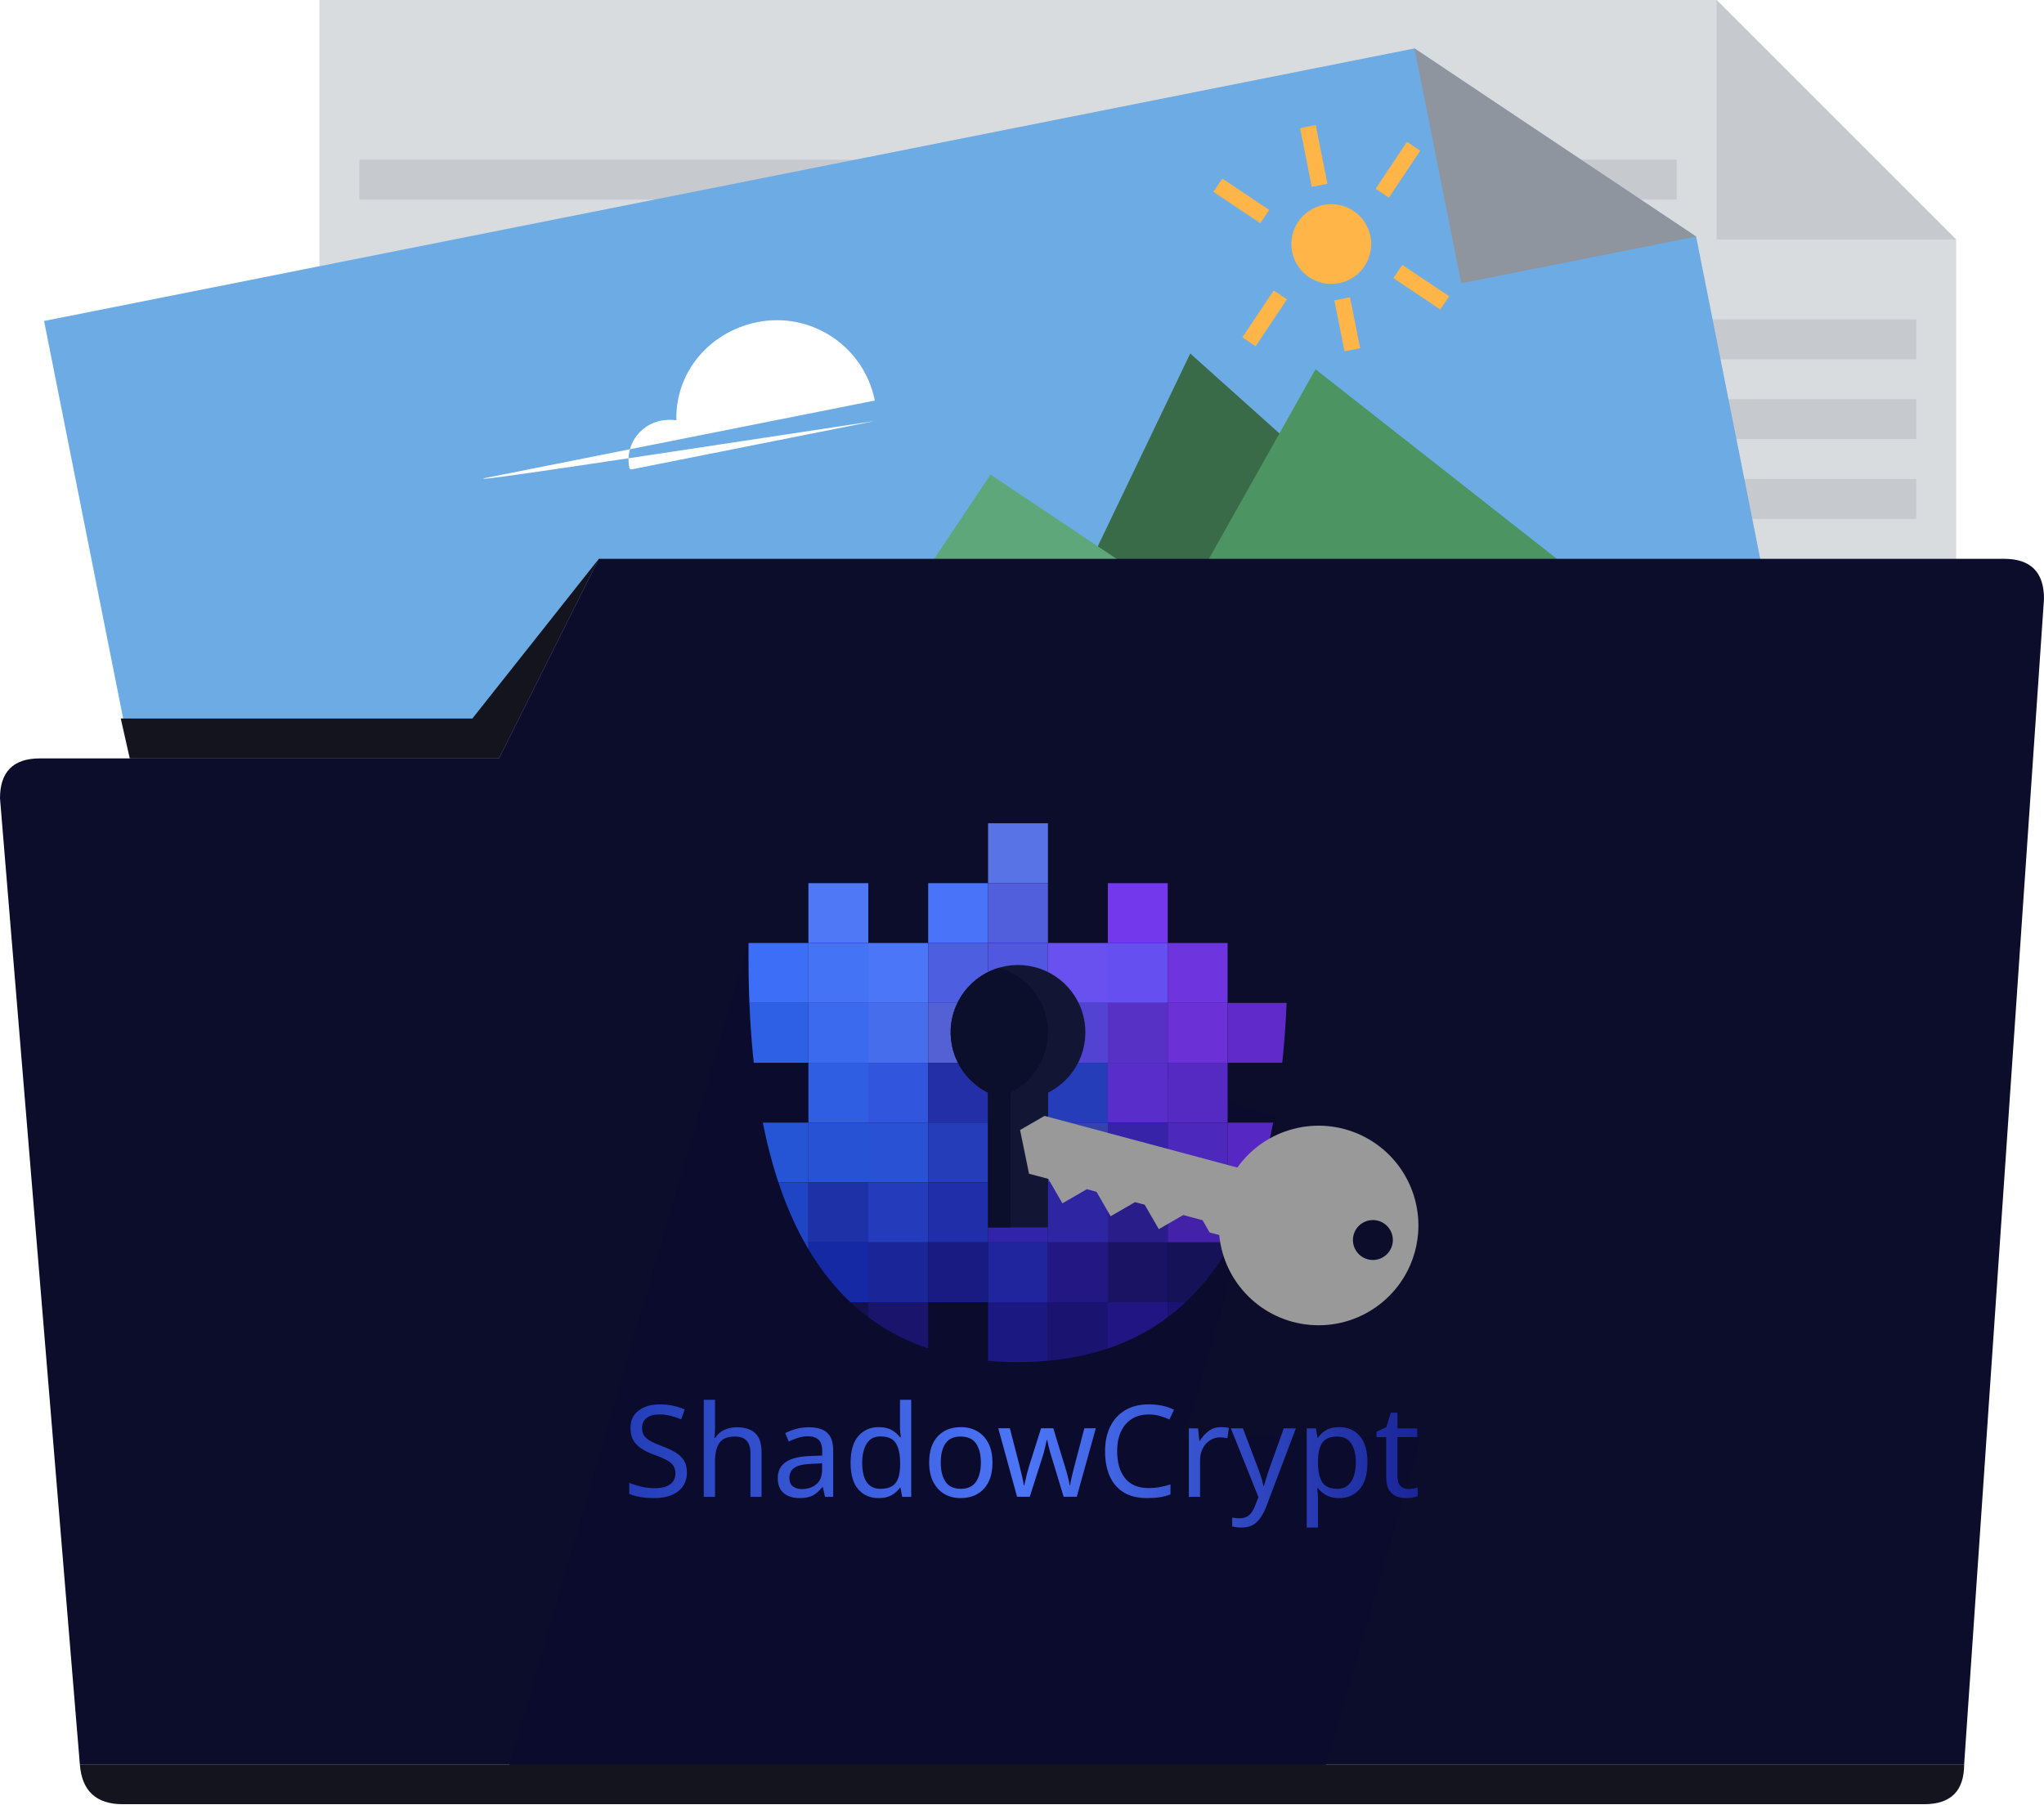
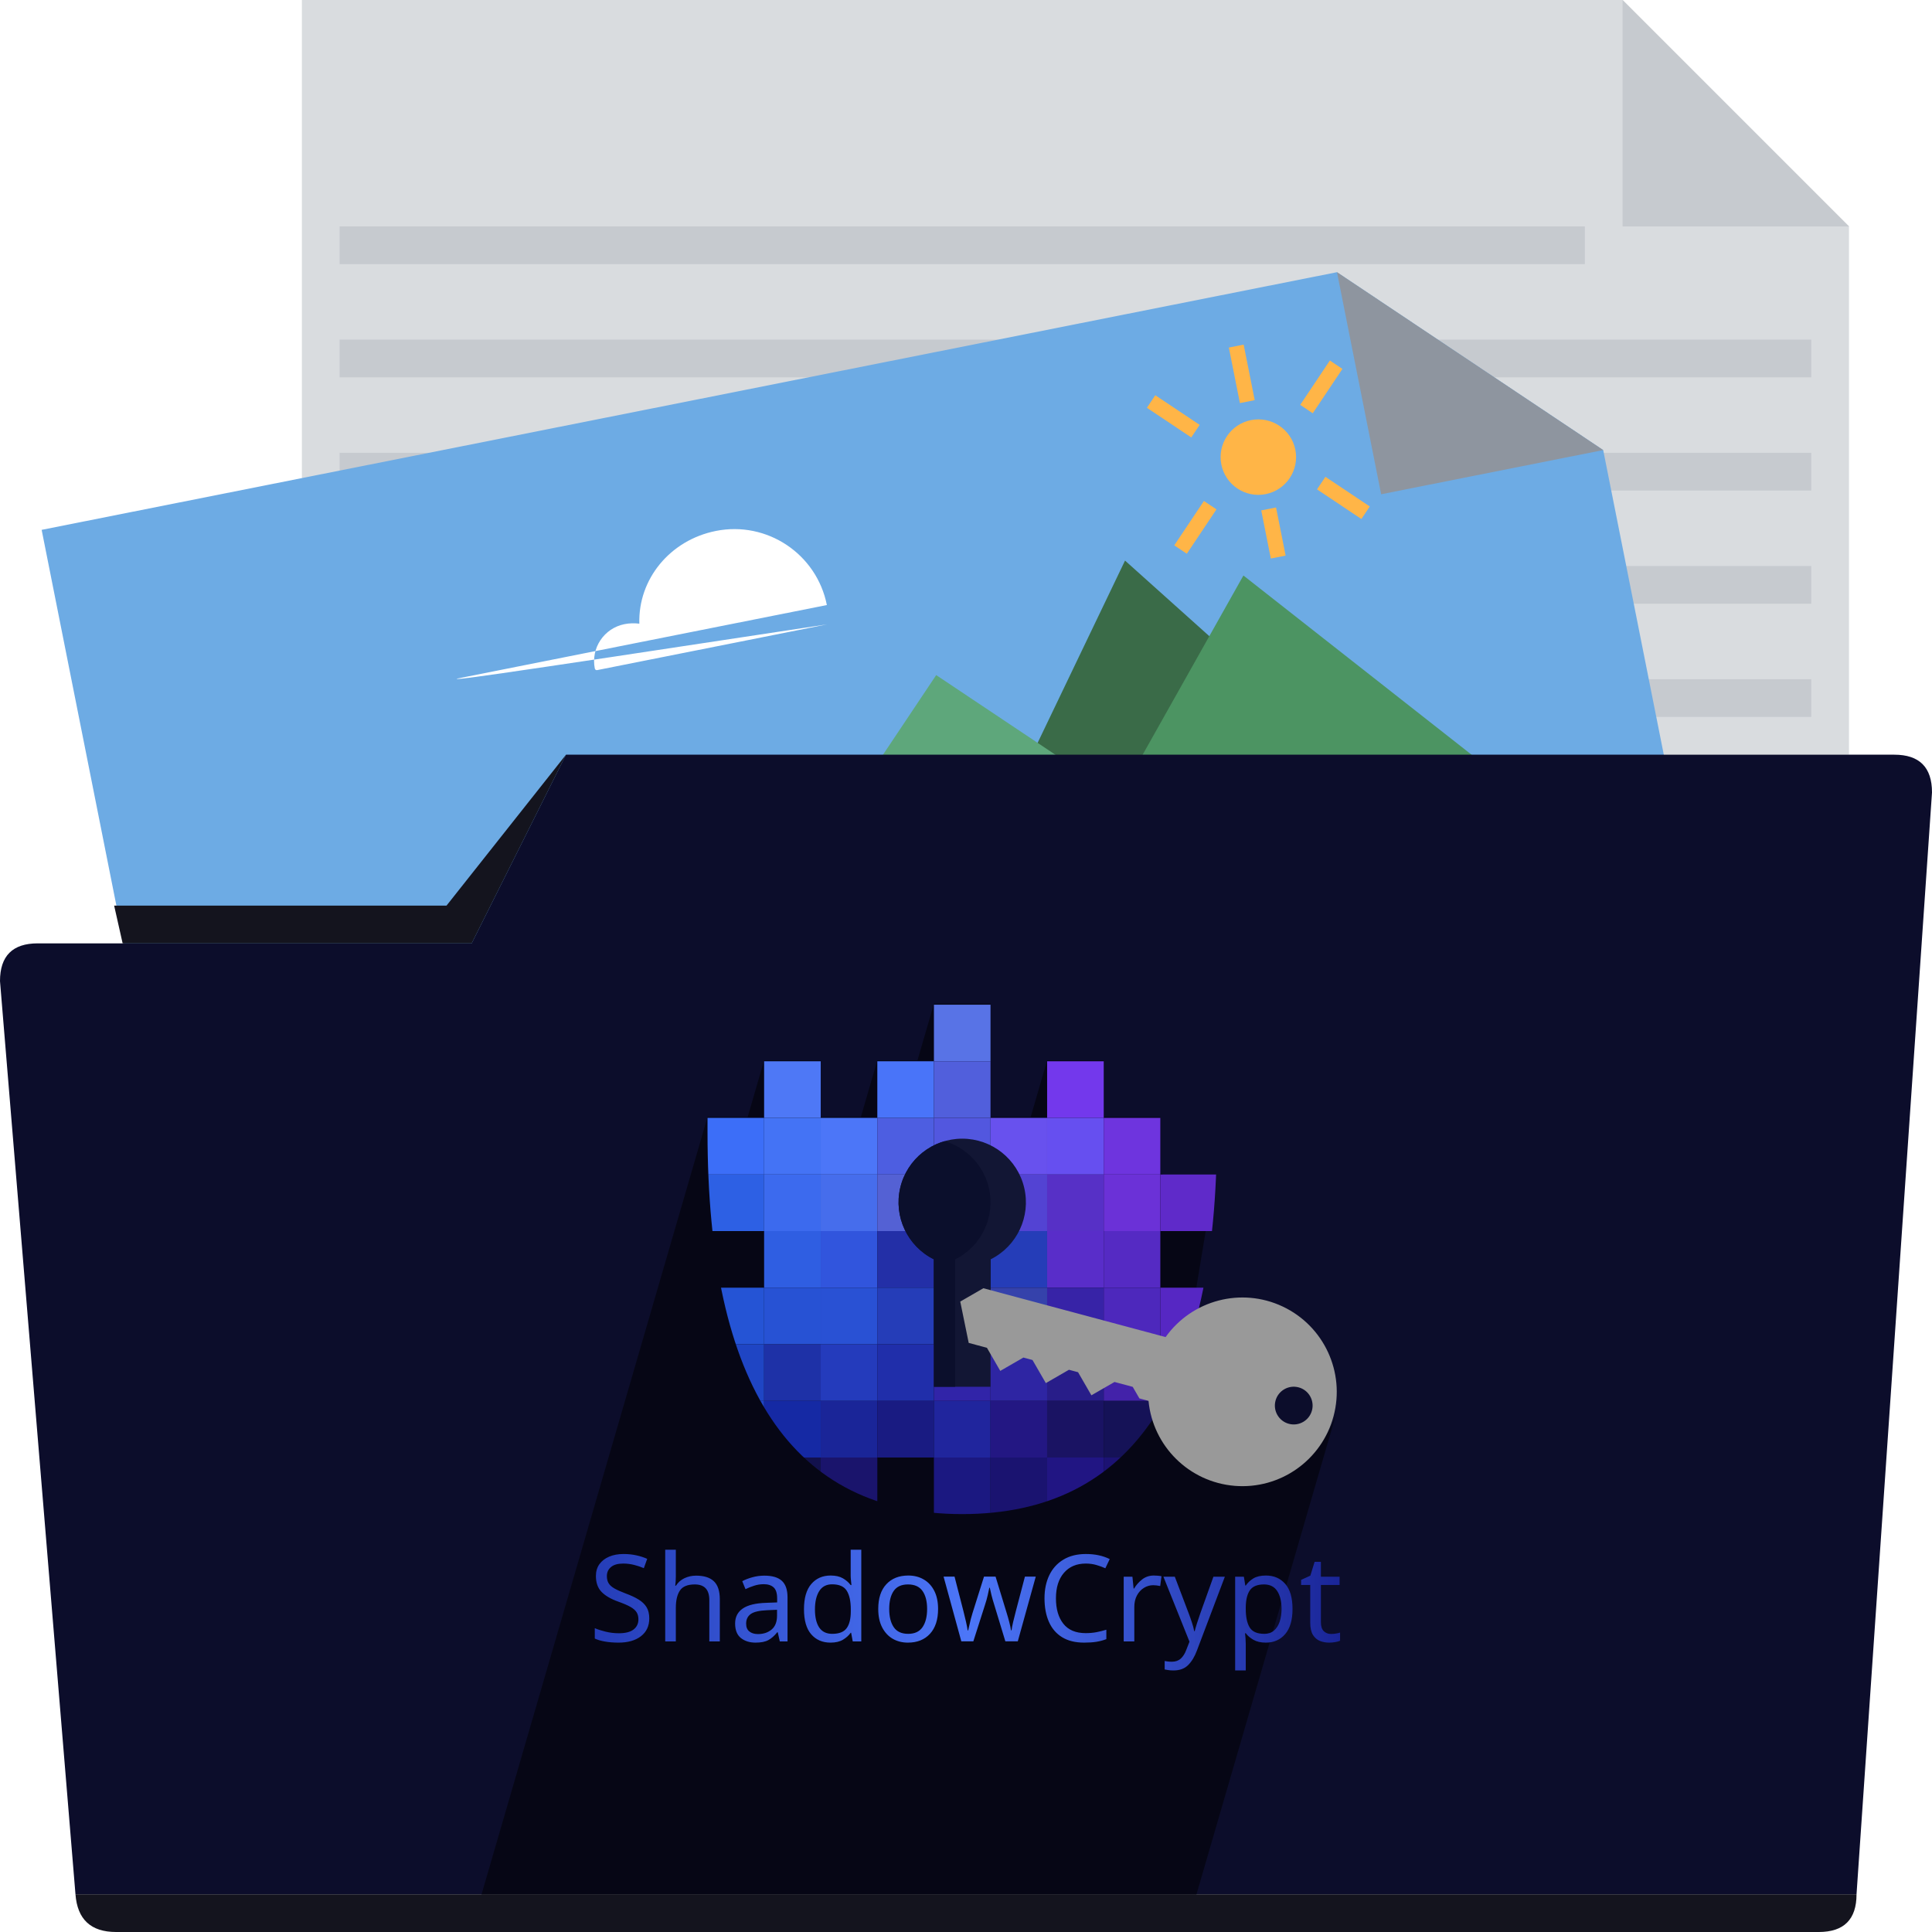
- <svg xmlns="http://www.w3.org/2000/svg" height="128" viewBox="0 0 512 452">
+ <svg xmlns="http://www.w3.org/2000/svg" height="128" viewBox="0 0 512 512">
  <defs>
    <clipPath id="keyholeClip">
      <path d="M80,135 L80,90 A22.5 22.5 0 1 1 100,90 L100,135 z" />
    </clipPath>
    <clipPath id="shieldClip">
      <path d="M0,0 L180,0 L180,45 Q180,180 90,180 Q0,180 0,45 z" />
    </clipPath>
    <linearGradient id="fontGradient">
      <stop offset="0" stop-color="rgb(37, 61, 184)" />
      <stop offset="0.5" stop-color="rgb(76, 118, 248)" />
      <stop offset="1" stop-color="rgb(26, 37, 152)" />
    </linearGradient>
    <linearGradient id="flapGrad" x1="0" y1="0" x2="1" y2="1" gradientUnits="userSpaceOnUse">
      <stop offset="0" stop-color="rgb(217, 220, 223)" />
      <stop offset="1" stop-color="rgb(198, 202, 207)" />
    </linearGradient>
  </defs>
  <g>
    <g transform="translate(30, 0)">
      <path d="M50 0 H400 L460 60 V200 H50 Z" fill="rgb(217, 220, 223)" />
      <path d="M400 0 L460 60 L400 60 Z" fill="url(#flapGrad)" />
-       <rect x="60" y="40" fill="rgb(198, 202, 207)" width="330" height="10" />
-       <rect x="60" y="80" fill="rgb(198, 202, 207)" width="390" height="10" />
-       <rect x="60" y="100" fill="rgb(198, 202, 207)" width="390" height="10" />
+       <rect x="60" y="60" fill="rgb(198, 202, 207)" width="330" height="10" />
+       <rect x="60" y="90" fill="rgb(198, 202, 207)" width="390" height="10" />
      <rect x="60" y="120" fill="rgb(198, 202, 207)" width="390" height="10" />
+       <rect x="60" y="150" fill="rgb(198, 202, 207)" width="390" height="10" />
+       <rect x="60" y="180" fill="rgb(198, 202, 207)" width="390" height="10" />
    </g>
-     <g transform="rotate(-11.25, 256, 256)">
+     <g transform="translate(0,60) rotate(-11.25, 256, 256)">
      <path d="M50 36 H400 L460 96 V200 H50 Z" fill="rgb(109, 171, 228)" />
      <path d="M400 36 L460 96 L400 96 Z" fill="rgb(142, 149, 159)" />
      <g>
        <circle fill="rgb(255, 181, 71)" cx="370" cy="80" r="10" />
        <g>
          <line stroke="rgb(255, 181, 71)" stroke-width="4" x1="370" y1="65" x2="370" y2="50" />
          <line stroke="rgb(255, 181, 71)" stroke-width="4" x1="385" y1="70" x2="395" y2="60" />
          <line stroke="rgb(255, 181, 71)" stroke-width="4" x1="385" y1="90" x2="395" y2="100" />
          <line stroke="rgb(255, 181, 71)" stroke-width="4" x1="370" y1="94" x2="370" y2="107" />
          <line stroke="rgb(255, 181, 71)" stroke-width="4" x1="355" y1="90" x2="345" y2="100" />
          <line stroke="rgb(255, 181, 71)" stroke-width="4" x1="355" y1="70" x2="345" y2="60" />
        </g>
      </g>
      <path fill="rgb(255, 255, 255)" d="M250.205,96.142c0-13.807-11.194-25-25-25c-12.426,0-22.752,8.521-24.705,20.142 c-1.221-0.396-2.521-0.642-3.895-0.642c-5.523,0-10,4.477-10,10c0,0.294,0.241,0.534,0.534,0.534h62.132 C149.964,96.676,150.205,96.436,150.205,96.142z" />
      <g>
        <polygon fill="rgb(58, 107, 72)" points="270,180 330,100 390,180" />
        <polygon fill="rgb(76, 148, 98)" points="300,180 360,110 420,180" />
        <polygon fill="rgb(94, 167, 123)" points="215,180 275,120 335,180" />
      </g>
    </g>
  </g>
  <g>
-     <path d="M10,190 L125,190 L150,140 L502,140 Q512,140 512,150 L492,442 L20,442 L0,200 Q0,190 10,190 Z" fill="rgb(12, 13, 43)" />
-     <polygon points="187.5,236 320,280 270,452 124.71,452" fill="rgb(11, 11, 45)" />
-     <g transform="scale(0.75) translate(250, 275)">
+     <path d="M10,250 L125,250 L150,200 L502,200 Q512,200 512,210 L492,502 L20,502 L0,260 Q0,250 10,250 Z" fill="rgb(12, 13, 43)" />
+     <path d="M187.5,296 L198.14,296 L202.5,281 L217.5,281 L217.5,296 L228.14,296 L232.5,281 L243.14,281 L247.5,266 L262.5,266 L262.5,296 L273.14,296 L277.5,281 L292.5,281 L292.5,296 L307.5,296 L307.5,311 L321.216,316 L317.086,341 L318.08,345.21 A25,25 0 1 0 354.3,374 L314.18,512 L124.71,512" opacity="0.5" />
+     <g transform="scale(0.75) translate(250, 355)">
      <g clip-path="url(#shieldClip)">
        <rect x="80" y="0" height="20" width="20" fill="rgb(88, 115, 230)" />
        <rect x="20" y="20" height="20" width="20" fill="rgb(78, 120, 246)" />
        <rect x="60" y="20" height="20" width="20" fill="rgb(73, 116, 249)" />
        <rect x="80" y="20" height="20" width="20" fill="rgb(81, 95, 220)" />
        <rect x="120" y="20" height="20" width="20" fill="rgb(115, 56, 236)" />
        <rect x="0" y="40" height="20" width="20" fill="rgb(60, 110, 248)" />
        <rect x="20" y="40" height="20" width="20" fill="rgb(68, 115, 245)" />
        <rect x="40" y="40" height="20" width="20" fill="rgb(76, 118, 248)" />
        <rect x="60" y="40" height="20" width="20" fill="rgb(77, 94, 225)" />
        <rect x="80" y="40" height="20" width="20" fill="rgb(82, 87, 223)" />
        <rect x="100" y="40" height="20" width="20" fill="rgb(104, 81, 238)" />
        <rect x="120" y="40" height="20" width="20" fill="rgb(102, 79, 240)" />
        <rect x="140" y="40" height="20" width="20" fill="rgb(110, 52, 222)" />
        <rect x="0" y="60" height="20" width="20" fill="rgb(45, 96, 228)" />
        <rect x="20" y="60" height="20" width="20" fill="rgb(60, 106, 238)" />
        <rect x="40" y="60" height="20" width="20" fill="rgb(70, 109, 236)" />
        <rect x="60" y="60" height="20" width="20" fill="rgb(84, 97, 212)" />
        <rect x="100" y="60" height="20" width="20" fill="rgb(83, 67, 211)" />
        <rect x="120" y="60" height="20" width="20" fill="rgb(87, 48, 198)" />
        <rect x="140" y="60" height="20" width="20" fill="rgb(107, 49, 215)" />
        <rect x="160" y="60" height="20" width="20" fill="rgb(95, 42, 201)" />
        <rect x="20" y="80" height="20" width="20" fill="rgb(47, 94, 226)" />
        <rect x="40" y="80" height="20" width="20" fill="rgb(49, 85, 221)" />
        <rect x="60" y="80" height="20" width="20" fill="rgb(35, 47, 167)" />
        <rect x="100" y="80" height="20" width="20" fill="rgb(37, 61, 184)" />
        <rect x="120" y="80" height="20" width="20" fill="rgb(89, 45, 201)" />
        <rect x="140" y="80" height="20" width="20" fill="rgb(85, 42, 195)" />
        <rect x="0" y="100" height="20" width="20" fill="rgb(37, 84, 213)" />
        <rect x="20" y="100" height="20" width="20" fill="rgb(39, 82, 212)" />
        <rect x="40" y="100" height="20" width="20" fill="rgb(41, 81, 212)" />
        <rect x="60" y="100" height="20" width="20" fill="rgb(37, 61, 184)" />
        <rect x="100" y="100" height="20" width="20" fill="rgb(53, 66, 171)" />
        <rect x="120" y="100" height="20" width="20" fill="rgb(55, 35, 167)" />
        <rect x="140" y="100" height="20" width="20" fill="rgb(77, 40, 188)" />
        <rect x="160" y="100" height="20" width="20" fill="rgb(86, 39, 195)" />
        <rect x="0" y="120" height="20" width="20" fill="rgb(31, 69, 196)" />
        <rect x="20" y="120" height="20" width="20" fill="rgb(30, 49, 167)" />
        <rect x="40" y="120" height="20" width="20" fill="rgb(36, 59, 188)" />
        <rect x="60" y="120" height="20" width="20" fill="rgb(32, 46, 170)" />
        <rect x="80" y="120" height="20" width="20" fill="rgb(49, 36, 168)" />
        <rect x="100" y="120" height="20" width="20" fill="rgb(46, 37, 163)" />
        <rect x="120" y="120" height="20" width="20" fill="rgb(40, 29, 137)" />
        <rect x="140" y="120" height="20" width="20" fill="rgb(67, 34, 169)" />
        <rect x="160" y="120" height="20" width="20" fill="rgb(62, 31, 161)" />
        <rect x="0" y="140" height="20" width="20" fill="rgb(31, 69, 196)" />
        <rect x="20" y="140" height="20" width="20" fill="rgb(21, 41, 164)" />
        <rect x="40" y="140" height="20" width="20" fill="rgb(26, 37, 152)" />
        <rect x="60" y="140" height="20" width="20" fill="rgb(25, 27, 130)" />
        <rect x="80" y="140" height="20" width="20" fill="rgb(32, 37, 157)" />
        <rect x="100" y="140" height="20" width="20" fill="rgb(35, 23, 131)" />
        <rect x="120" y="140" height="20" width="20" fill="rgb(26, 19, 99)" />
        <rect x="140" y="140" height="20" width="20" fill="rgb(21, 18, 87)" />
        <rect x="160" y="140" height="20" width="20" fill="rgb(62, 31, 161)" />
        <rect x="20" y="160" height="20" width="20" fill="rgb(18, 17, 77)" />
        <rect x="40" y="160" height="20" width="20" fill="rgb(26, 20, 108)" />
        <rect x="80" y="160" height="20" width="20" fill="rgb(27, 24, 129)" />
        <rect x="100" y="160" height="20" width="20" fill="rgb(26, 19, 112)" />
        <rect x="120" y="160" height="20" width="20" fill="rgb(33, 21, 131)" />
        <rect x="140" y="160" height="20" width="20" fill="rgb(28, 18, 115)" />
      </g>
      <path d="M80,135 L80,90 A22.5 22.5 0 1 1 100,90 L100,135 z" fill="rgb(18, 22, 52)" />
      <path d="M67.5,135 L67.5,90 A22.5 22.5 0 1 1 87.5,90 L87.5,135 z" fill="rgb(11, 15, 44)" clip-path="url(#keyholeClip)" />
    </g>
-     <g fill="rgb(153, 153, 153)" transform="rotate(15 260 305) scale(0.5) translate(500, 525)">
+     <g fill="rgb(153, 153, 153)" transform="rotate(15 260 305) scale(0.5) translate(530, 645)">
      <path d="M10,35 L110,35 A 50 50 0 1 1 110 70 L105,70 L100,65 L90,65 L80,75 L70,65 L65,65 L55,75 L45,65 L40,65 L30,75 L20,65 L10,65 L0,45 z M195 52.5 A10 10 0 1 0 175 52.5 A10 10 0 1 0 195 52.5 z" />
    </g>
-     <polygon points="156,360 356,360 329.26,452 156,452" fill="rgb(11, 11, 45)" />
-     <text x="156" y="375" font-family="Sans" font-size="32" style="fill: url(#fontGradient)">ShadowCrypt</text>
-     <path d="M20,442 L492,442 Q492,452 482,452 L30.75,452 Q20.75,452 20,442 Z" fill="rgb(20,20,30)" />
-     <path d="M30.25,180 L118.33,180 L150,140 L125,190 L32.5,190 Z" fill="rgb(20,20,30)" />
+     <text x="156" y="435" font-family="Sans" font-size="32" style="fill: url(#fontGradient)">ShadowCrypt</text>
+     <path d="M20,502 L492,502 Q492,512 482,512 L30.75,512 Q20.75,512 20,502 Z" fill="rgb(20,20,30)" />
+     <path d="M30.25,240 L118.33,240 L150,200 L125,250 L32.5,250 Z" fill="rgb(20,20,30)" />
  </g>
</svg>
